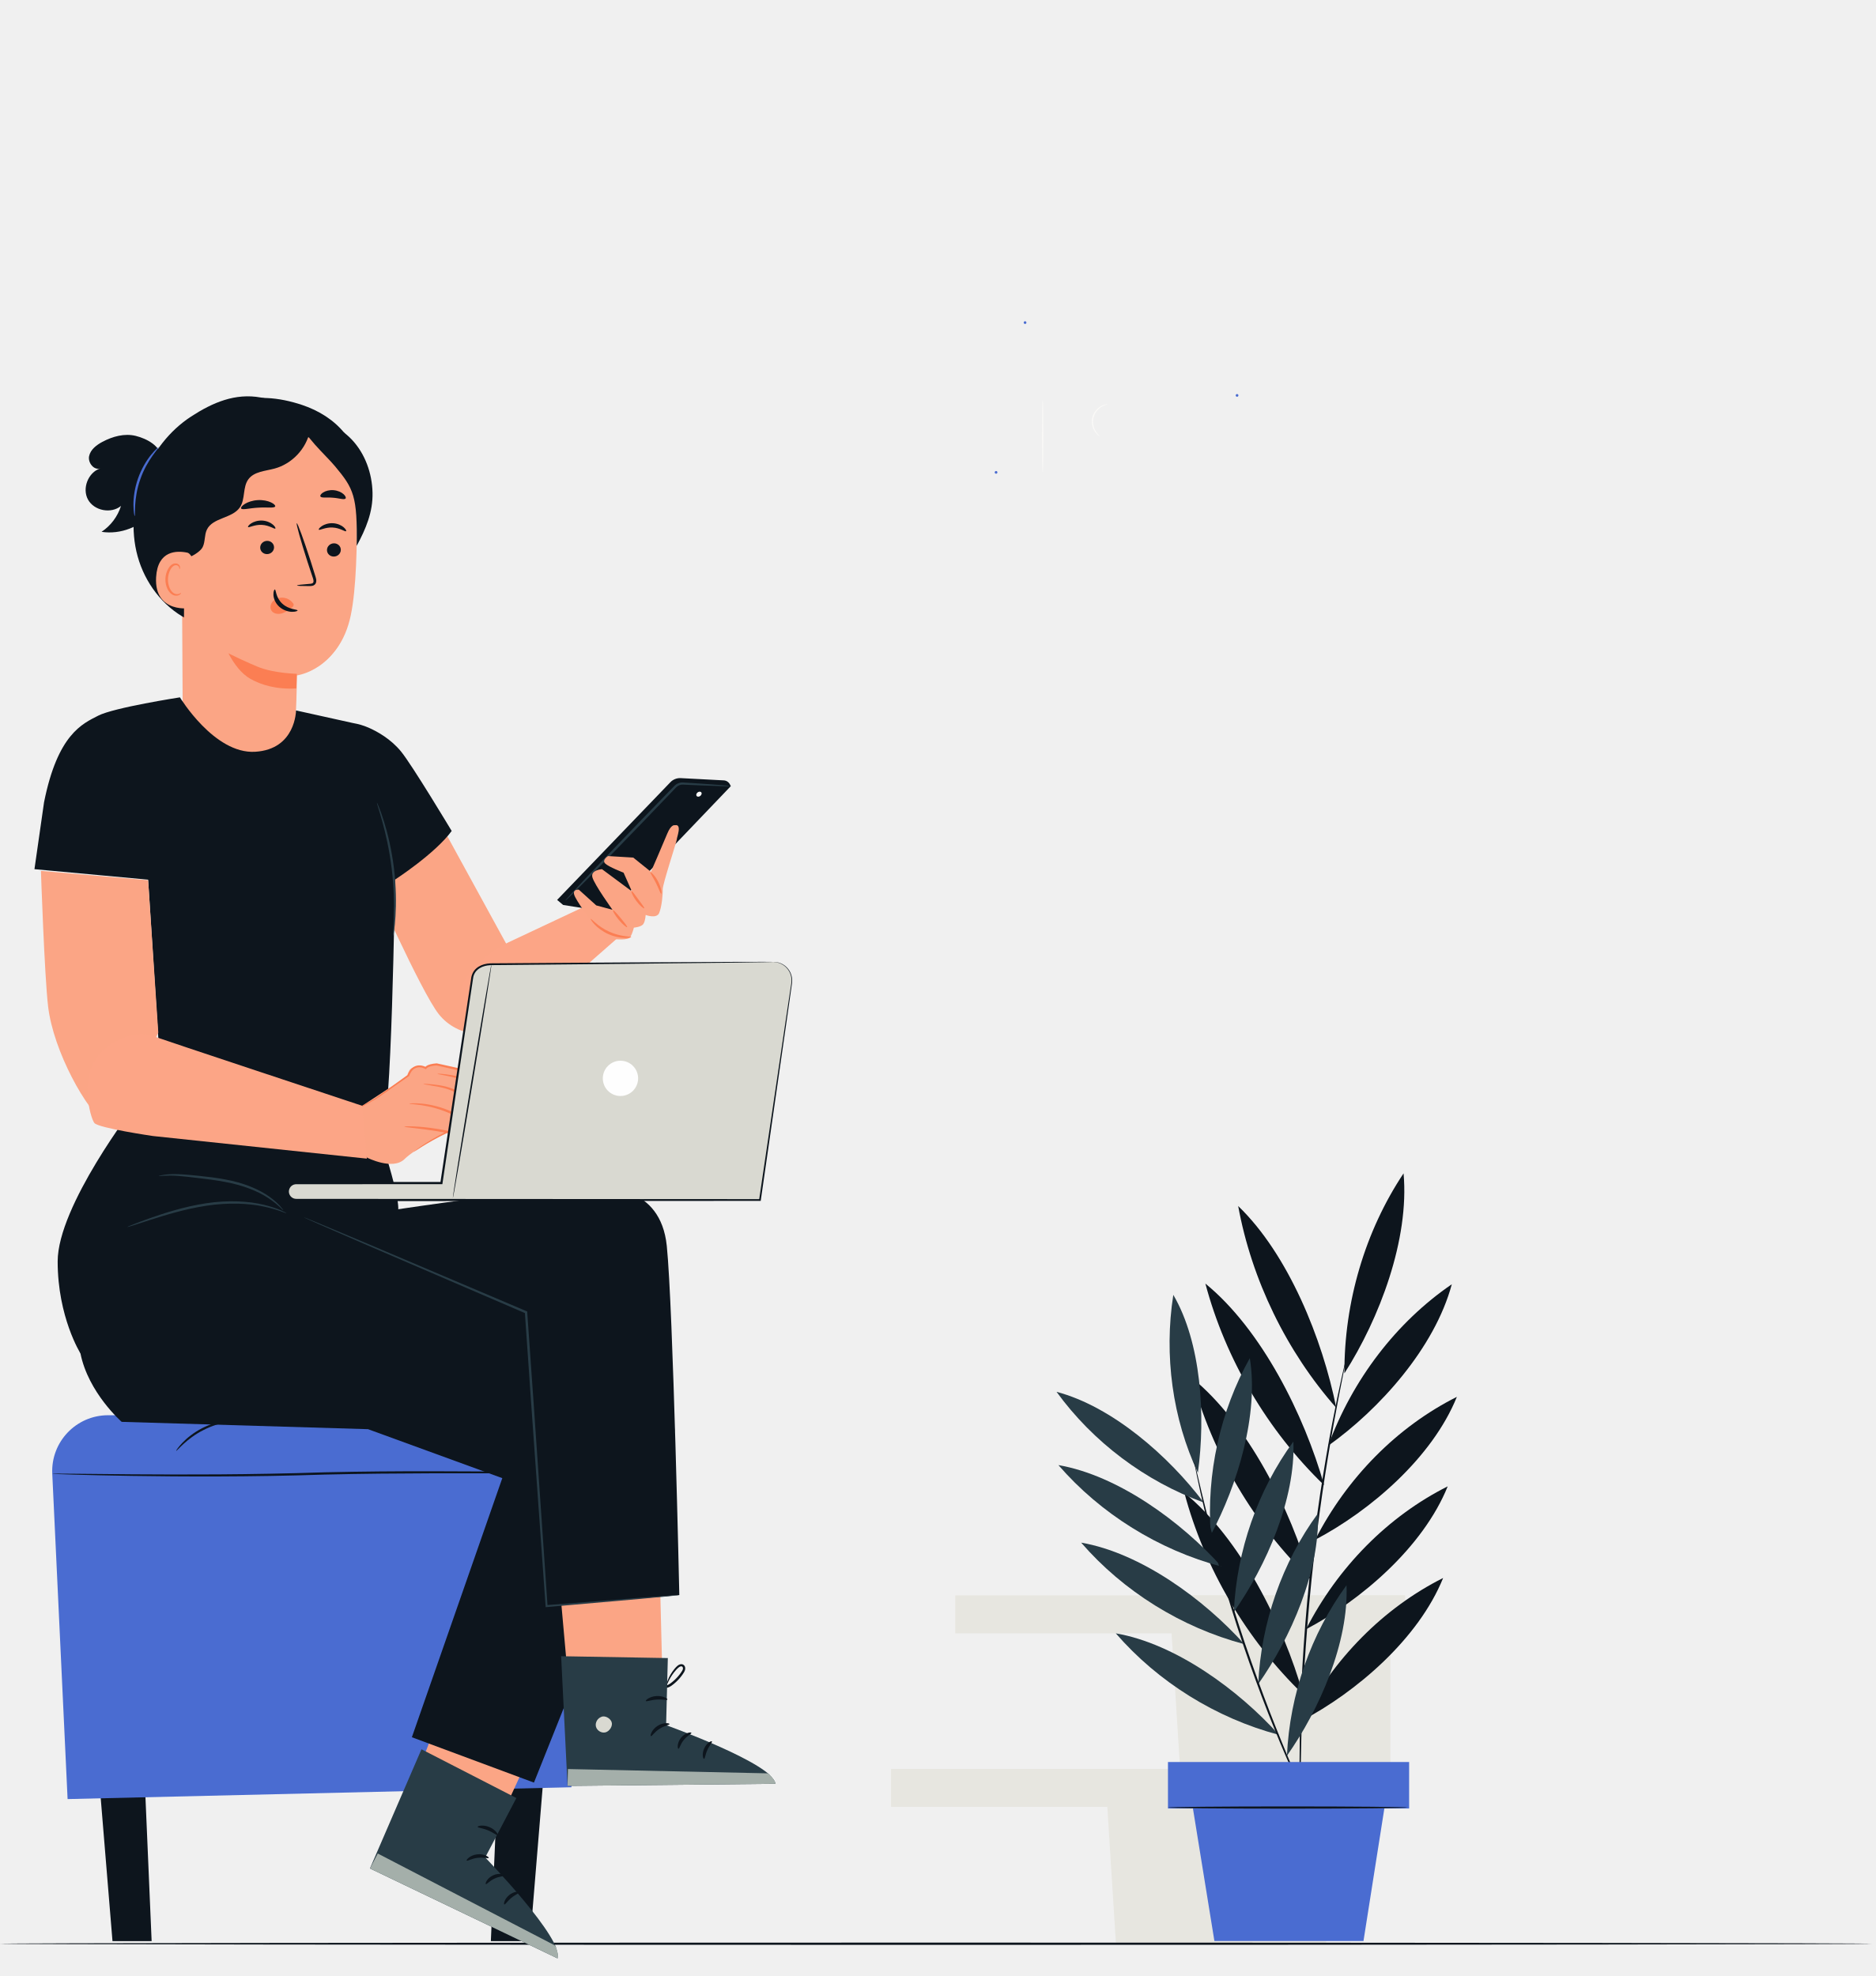
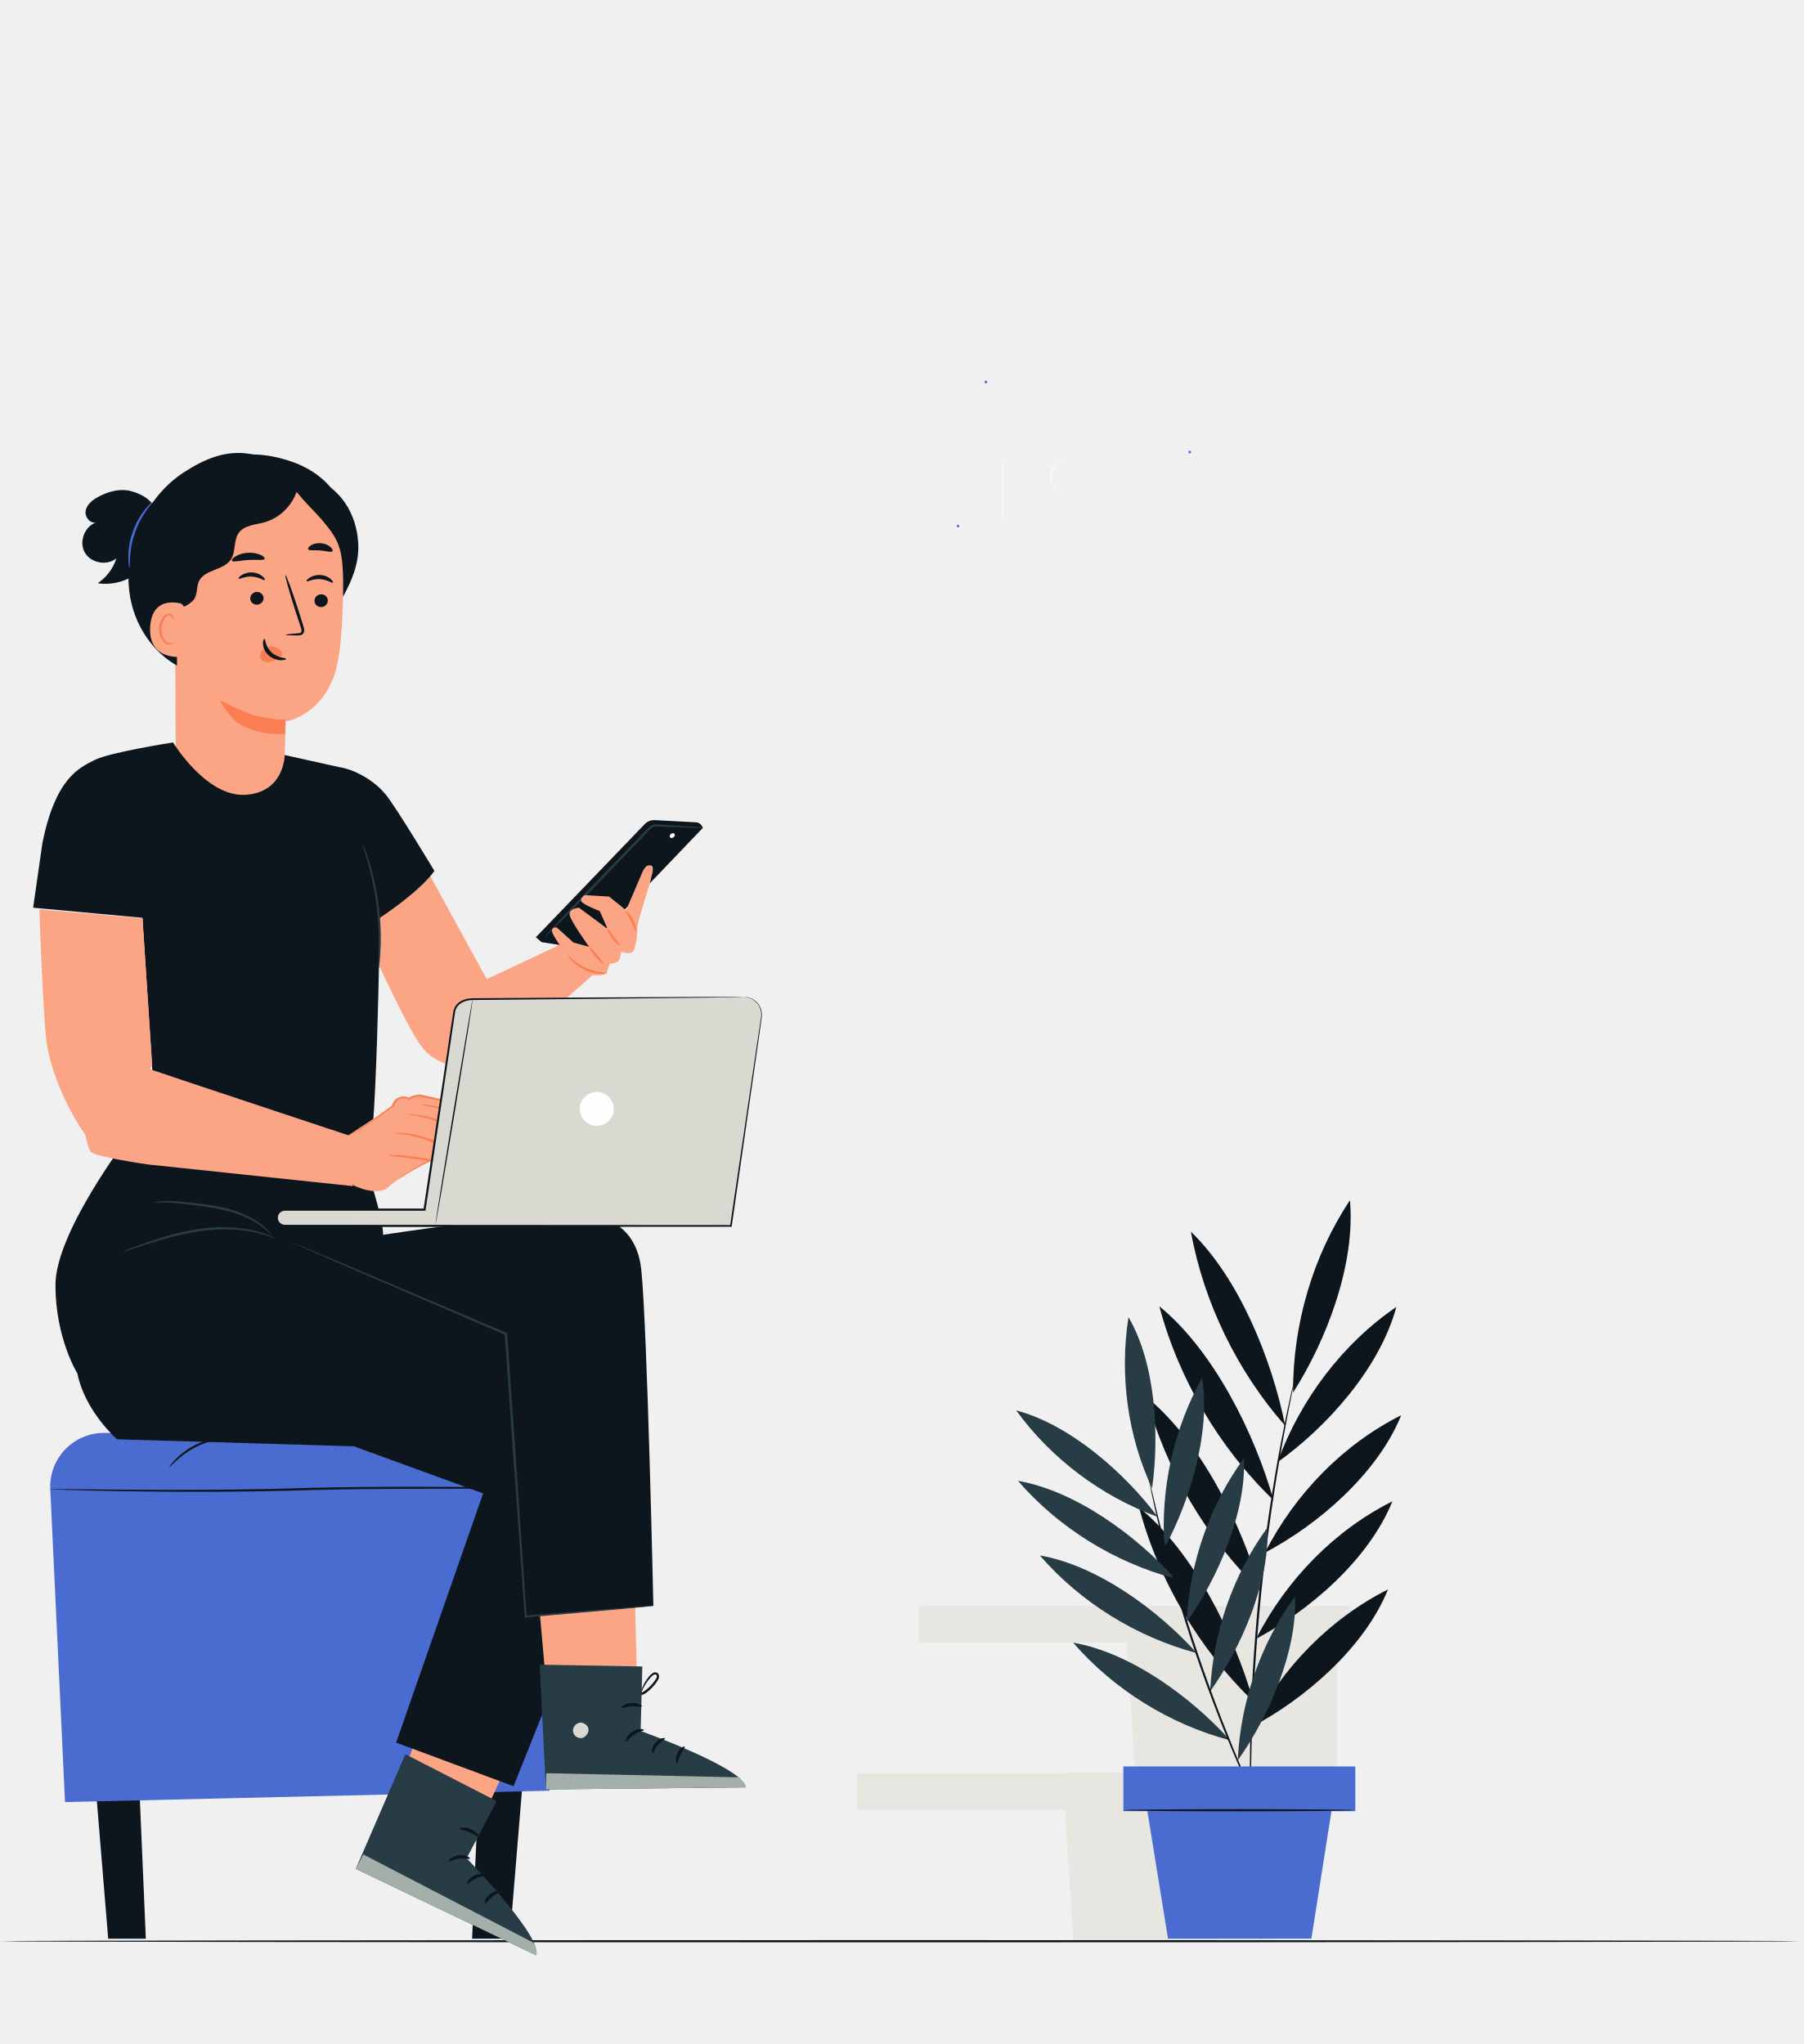
- <svg xmlns="http://www.w3.org/2000/svg" width="279" height="294" viewBox="0 0 429 444" fill="none">
+ <svg xmlns="http://www.w3.org/2000/svg" width="150" height="170" viewBox="0 0 429 444" fill="none">
  <g clip-path="url(#clip0_712_619)">
    <path d="M203.796 400.665V409.349H306.67V400.665H253.229H203.796Z" fill="#E7E6E0" />
    <path d="M255.233 440.412H303.329V409.349H306.669V400.664H253.229V408.545L255.233 440.412Z" fill="#E7E6E0" />
    <path d="M218.492 360.959V369.643H321.368V360.959H267.925H218.492Z" fill="#E7E6E0" />
    <path d="M269.93 400.706H318.026V369.643H321.368V360.959H267.925V368.841L269.93 400.706Z" fill="#E7E6E0" />
    <path d="M428.138 440.65C428.138 440.794 332.288 440.91 214.079 440.91C95.829 440.91 0 440.794 0 440.65C0 440.506 95.829 440.39 214.079 440.39C332.288 440.39 428.138 440.506 428.138 440.65Z" fill="#0D151D" />
    <path d="M228.141 104.036C228.141 104.207 228.001 104.346 227.83 104.346C227.659 104.346 227.519 104.207 227.519 104.036C227.519 103.864 227.659 103.724 227.83 103.724C228.001 103.724 228.141 103.864 228.141 104.036Z" fill="#4A6CD1" />
    <path d="M234.773 69.772C234.773 69.943 234.634 70.083 234.462 70.083C234.29 70.083 234.151 69.943 234.151 69.772C234.151 69.6 234.29 69.461 234.462 69.461C234.634 69.461 234.773 69.6 234.773 69.772Z" fill="#4A6CD1" />
    <path d="M283.264 86.426C283.264 86.597 283.124 86.737 282.953 86.737C282.782 86.737 282.642 86.597 282.642 86.426C282.642 86.254 282.782 86.115 282.953 86.115C283.124 86.115 283.264 86.254 283.264 86.426Z" fill="#4A6CD1" />
    <path d="M238.495 103.943C238.415 103.943 238.352 100.26 238.352 95.718C238.352 91.175 238.415 87.493 238.495 87.493C238.574 87.493 238.637 91.175 238.637 95.718C238.637 100.26 238.574 103.943 238.495 103.943Z" fill="#FAF9F7" />
    <path d="M251.615 95.807C251.606 95.821 251.481 95.763 251.279 95.616C251.076 95.471 250.806 95.222 250.538 94.86C250 94.156 249.509 92.878 249.828 91.498C250.162 90.121 251.174 89.198 251.97 88.81C252.372 88.607 252.724 88.506 252.97 88.467C253.217 88.427 253.357 88.43 253.359 88.447C253.371 88.501 252.813 88.553 252.067 88.987C251.332 89.402 250.413 90.291 250.106 91.563C249.811 92.837 250.233 94.045 250.704 94.745C251.176 95.467 251.65 95.764 251.615 95.807Z" fill="#FAF9F7" />
    <path d="M34.683 440.051H25.73L22.411 399.748H32.953L34.683 440.051Z" fill="#0D151D" />
    <path d="M112.274 440.051H121.226L124.546 399.748H114.003L112.274 440.051Z" fill="#0D151D" />
    <path d="M130.699 404.851L15.462 407.556L11.955 333.124C11.612 325.837 17.428 319.74 24.724 319.74H122.906C130.314 319.74 136.172 326.018 135.659 333.408L130.699 404.851Z" fill="#4A6CD1" />
    <path d="M136.607 332.87C136.607 332.879 136.498 332.888 136.286 332.897C136.045 332.904 135.733 332.914 135.341 332.926C134.476 332.938 133.259 332.957 131.709 332.98C128.519 332.991 123.964 333.008 118.35 333.028C107.071 333.047 91.488 332.92 74.288 333.319C57.079 333.891 41.482 333.793 30.205 333.622C24.565 333.533 20.002 333.423 16.85 333.328C15.301 333.275 14.085 333.233 13.22 333.204C12.828 333.185 12.517 333.17 12.276 333.158C12.064 333.145 11.955 333.134 11.955 333.124C11.955 333.115 12.064 333.109 12.277 333.104C12.518 333.104 12.83 333.102 13.222 333.1C14.087 333.105 15.304 333.114 16.854 333.126C20.043 333.156 24.597 333.2 30.21 333.254C41.488 333.331 57.068 333.37 74.275 332.799C91.488 332.399 107.073 332.585 118.351 332.66C123.965 332.709 128.519 332.749 131.709 332.777C133.259 332.796 134.476 332.811 135.341 332.82C135.733 332.83 136.044 332.838 136.286 332.844C136.498 332.853 136.607 332.86 136.607 332.87Z" fill="#0D151D" />
    <path d="M53.99 320.903C54.022 321.077 50.379 321.14 46.508 323.148C42.608 325.105 40.42 328.018 40.298 327.89C40.252 327.856 40.725 327.089 41.726 326.038C42.721 324.988 44.292 323.698 46.271 322.685C48.252 321.678 50.219 321.162 51.653 320.973C53.092 320.778 53.99 320.847 53.99 320.903Z" fill="#0D151D" />
    <path d="M101.386 185.575L115.474 211.307C115.474 211.307 118.516 216.344 119.31 221.69C119.995 226.305 118.622 231.278 116.719 231.926C112.612 233.324 104.833 233.579 100.385 228.014C96.335 222.947 84.549 196.339 84.549 196.339L101.386 185.575Z" fill="#FBA585" />
    <path d="M152.583 381.796C152.617 381.795 152.65 381.455 152.555 380.849C152.455 380.247 152.208 379.368 151.597 378.437C151.44 378.21 151.284 377.964 151.026 377.741C150.782 377.519 150.36 377.349 149.954 377.499C149.751 377.564 149.55 377.749 149.479 377.976C149.403 378.206 149.441 378.434 149.501 378.619C149.634 379 149.833 379.272 150 379.587C150.372 380.213 150.679 380.836 151.154 381.541C151.394 381.901 151.934 382.199 152.427 382.114C152.912 382.053 153.304 381.817 153.657 381.569C154.342 381.072 154.945 380.507 155.464 379.904C155.723 379.603 155.959 379.292 156.176 378.977C156.379 378.664 156.62 378.347 156.711 377.912C156.803 377.492 156.644 376.941 156.168 376.751C155.685 376.577 155.292 376.819 155.023 377.01C154.477 377.463 154.149 377.928 153.816 378.378C153.182 379.275 152.831 380.099 152.633 380.673C152.439 381.252 152.393 381.587 152.427 381.597C152.525 381.637 152.85 380.302 154.138 378.615C154.458 378.216 154.855 377.729 155.298 377.391C155.524 377.229 155.807 377.125 155.978 377.212C156.159 377.276 156.259 377.547 156.2 377.809C156.143 378.078 155.94 378.367 155.731 378.668C155.521 378.965 155.293 379.257 155.045 379.54C154.548 380.106 153.971 380.642 153.326 381.109C153.016 381.333 152.677 381.517 152.363 381.555C152.047 381.594 151.798 381.469 151.59 381.198C151.195 380.624 150.816 379.914 150.451 379.324C150.276 379.016 150.065 378.717 149.974 378.46C149.877 378.189 149.931 378.015 150.119 377.938C150.553 377.76 150.975 378.25 151.268 378.666C152.488 380.395 152.473 381.831 152.583 381.796Z" fill="#0D151D" />
    <path d="M128.008 382.637L115.806 409.082L96.116 399.985L108.736 367.256L128.008 382.637Z" fill="#FBA585" />
    <path d="M118.112 407.318L110.982 420.912C110.982 420.912 129.231 439.781 127.517 444L84.617 423.431L96.403 396.162L118.112 407.318Z" fill="#283C46" />
    <path d="M127.517 444L121.018 440.884L127.517 444C127.765 443.39 127.596 442.475 127.125 441.354C127.514 441.925 128.144 443.096 127.517 444Z" fill="#FEFEFE" />
    <path d="M127.517 444L121.019 440.884L84.617 423.431L86.402 420.01L126.867 441.01C126.867 441.01 126.979 441.139 127.125 441.353C127.596 442.474 127.765 443.39 127.517 444Z" fill="#A4AFAA" />
    <path d="M111.782 421.026C111.675 421.232 110.581 420.826 109.227 421.006C107.869 421.149 106.903 421.803 106.749 421.627C106.576 421.493 107.49 420.391 109.133 420.202C110.773 419.999 111.92 420.856 111.782 421.026Z" fill="#0D151D" />
    <path d="M115.39 425.046C115.34 425.271 114.262 425.193 113.125 425.738C111.973 426.249 111.334 427.121 111.13 427.012C110.917 426.951 111.36 425.654 112.786 425.004C114.205 424.341 115.481 424.844 115.39 425.046Z" fill="#0D151D" />
    <path d="M115.362 431.656C115.151 431.609 115.361 430.424 116.449 429.534C117.531 428.637 118.735 428.658 118.741 428.875C118.776 429.104 117.845 429.415 116.963 430.158C116.064 430.881 115.58 431.735 115.362 431.656Z" fill="#0D151D" />
    <path d="M113.828 415.79C113.648 415.939 112.826 415.189 111.603 414.702C110.391 414.189 109.279 414.145 109.256 413.913C109.207 413.704 110.479 413.359 111.912 413.954C113.348 414.537 114.01 415.675 113.828 415.79Z" fill="#0D151D" />
    <path d="M122.131 403.788L154.295 323.293C154.295 323.293 153.573 309.559 151.043 305.222C148.513 300.885 71.891 275.585 71.891 275.585C71.891 275.585 52.374 270.886 39.363 275.585C26.352 280.283 16.593 296.547 18.4 305.583C20.207 314.618 27.834 321.256 27.834 321.256L84.179 322.931L114.891 334.135L94.209 393.408L122.131 403.788Z" fill="#0D151D" />
    <path d="M150.74 348.782L151.465 377.898L129.781 378.429L126.657 343.489L150.74 348.782Z" fill="#FBA585" />
    <path d="M152.755 375.297L152.36 390.644C152.36 390.644 177.064 399.518 177.389 404.059L129.814 404.541L128.351 374.871L152.755 375.297Z" fill="#283C46" />
    <path d="M137.628 388.73C136.71 388.991 136.084 390.033 136.307 390.961C136.53 391.89 137.583 392.535 138.506 392.29C139.428 392.045 140.219 390.817 139.893 389.92C139.568 389.022 138.287 388.333 137.451 388.792" fill="#D9D9D1" />
    <path d="M130.721 404.532L177.389 404.059C177.342 403.403 176.787 402.657 175.872 401.861C176.474 402.202 177.551 402.973 177.389 404.059L130.721 404.532Z" fill="#FEFEFE" />
    <path d="M129.813 404.541L129.906 400.685L175.485 401.665C175.485 401.665 175.644 401.732 175.871 401.861C176.786 402.657 177.342 403.403 177.389 404.059L130.72 404.532L129.813 404.541Z" fill="#A4AFAA" />
    <path d="M153.128 390.393C153.123 390.625 151.962 390.742 150.827 391.501C149.672 392.229 149.093 393.242 148.878 393.152C148.663 393.109 148.996 391.717 150.387 390.822C151.769 389.916 153.177 390.179 153.128 390.393Z" fill="#0D151D" />
    <path d="M158.139 392.406C158.194 392.631 157.191 393.036 156.412 394.026C155.604 394.994 155.416 396.059 155.184 396.051C154.967 396.089 154.793 394.73 155.785 393.518C156.766 392.296 158.132 392.185 158.139 392.406Z" fill="#0D151D" />
    <path d="M161.034 398.35C160.823 398.4 160.488 397.243 161.072 395.965C161.646 394.683 162.737 394.17 162.837 394.362C162.97 394.552 162.271 395.242 161.809 396.299C161.321 397.344 161.264 398.324 161.034 398.35Z" fill="#0D151D" />
    <path d="M152.653 384.79C152.558 385.003 151.488 384.693 150.176 384.796C148.862 384.872 147.845 385.322 147.722 385.125C147.585 384.958 148.574 384.088 150.121 383.989C151.667 383.878 152.765 384.606 152.653 384.79Z" fill="#0D151D" />
    <path d="M138.078 267.948C138.078 267.948 151.069 266.909 152.515 281.005C153.96 295.101 155.38 360.881 155.38 360.881L125.02 363.41L120.322 296.186L71.892 275.586C71.892 275.586 129.403 266.141 138.078 267.948Z" fill="#0D151D" />
    <path d="M84.529 248.927C84.529 248.927 92.413 271.032 90.912 273.496C89.41 275.96 69.135 286.098 69.135 286.098L18.401 305.583C18.401 305.583 13.19 297.294 13.19 284.562C13.19 271.83 30.837 248.927 30.837 248.927H84.529Z" fill="#0D151D" />
    <path d="M69.491 274.457C69.488 274.465 69.568 274.508 69.729 274.585C69.914 274.671 70.152 274.78 70.449 274.918C71.118 275.216 72.057 275.634 73.259 276.168C75.75 277.253 79.327 278.812 83.805 280.763C92.854 284.658 105.538 290.118 120.215 296.436L120.051 296.205C120.511 302.845 121.009 310.017 121.523 317.437C122.757 334.781 123.895 350.773 124.795 363.426L124.811 363.655L125.039 363.635C134.273 362.825 141.85 362.16 147.157 361.694C149.766 361.45 151.814 361.259 153.246 361.125C153.92 361.055 154.448 361 154.838 360.96C155.197 360.919 155.381 360.892 155.38 360.881C155.379 360.869 155.193 360.873 154.832 360.892C154.441 360.916 153.912 360.949 153.235 360.992C151.801 361.098 149.748 361.248 147.135 361.439C141.826 361.858 134.242 362.456 125.001 363.186L125.246 363.395C124.377 350.739 123.279 334.745 122.088 317.397C121.566 309.979 121.061 302.807 120.593 296.167L120.581 296.001L120.429 295.936C105.72 289.692 93.008 284.297 83.94 280.447C79.435 278.559 75.837 277.05 73.332 275.999C72.115 275.499 71.164 275.109 70.486 274.831C70.181 274.711 69.939 274.615 69.748 274.541C69.581 274.479 69.494 274.449 69.491 274.457Z" fill="#283C46" />
    <path d="M29.143 276.668C29.156 276.705 29.662 276.564 30.567 276.279C31.574 275.954 32.856 275.541 34.387 275.048C37.61 274.025 42.082 272.601 47.171 271.817C52.26 271.032 56.969 271.275 60.258 271.985C63.562 272.669 65.461 273.612 65.503 273.505C65.517 273.476 65.057 273.217 64.183 272.838C63.31 272.455 62.005 271.992 60.344 271.595C57.032 270.772 52.238 270.461 47.086 271.257C41.936 272.05 37.456 273.547 34.259 274.668C32.659 275.236 31.375 275.723 30.493 276.071C29.611 276.421 29.13 276.632 29.143 276.668Z" fill="#283C46" />
    <path d="M36.313 265.016C36.327 265.105 38.012 264.777 40.749 264.99C42.115 265.086 43.741 265.296 45.551 265.505C47.359 265.72 49.343 265.964 51.397 266.353C55.519 267.087 59.065 268.522 61.338 270.04C63.632 271.533 64.706 272.895 64.785 272.817C64.807 272.799 64.575 272.435 64.048 271.863C63.522 271.294 62.707 270.505 61.562 269.708C59.302 268.071 55.675 266.537 51.502 265.796C49.422 265.402 47.422 265.173 45.608 264.986C43.795 264.806 42.159 264.636 40.77 264.591C39.383 264.541 38.255 264.62 37.487 264.737C36.718 264.854 36.306 264.982 36.313 265.016Z" fill="#283C46" />
    <path d="M68.833 96.347L45.55 101.279C43.298 101.429 41.535 103.278 41.492 105.535L41.772 155.921C41.791 159.363 42.944 162.703 45.053 165.423L47.273 168.287C52.336 174.816 62.591 174.158 66.458 166.857C66.728 166.347 66.915 165.9 66.994 165.539C67.072 165.085 67.193 164.786 67.214 164.401L67.657 159.489C67.884 155.002 67.915 150.444 67.916 150.486C67.916 150.486 77.444 149.282 79.885 137.005C81.099 130.9 81.182 120.816 80.983 112.563C80.803 105.135 76.247 95.852 68.833 96.347Z" fill="#FBA585" />
    <path d="M67.979 147.393C67.979 147.393 58.93 147.574 50.889 142.306C50.889 142.306 53.055 148.868 57.251 151.257C59.737 152.672 63.165 153.719 67.781 153.467L67.979 147.393Z" fill="#FB7E53" />
    <path d="M103.315 186.076C103.315 186.076 94.24 170.943 91.722 167.883C89.361 165.014 86.318 163.322 84.288 162.433C83.158 161.939 81.97 161.599 80.755 161.388L67.704 158.498C67.704 158.498 67.681 167.406 58.348 167.957C49.014 168.508 41.155 155.506 41.155 155.506C41.155 155.506 26.076 157.838 22.468 159.694C18.86 161.55 13.191 163.907 10.071 179.53L7.881 194.814L33.88 197.217L36.368 235.852L49.262 244.83C49.262 244.83 85.009 254.125 87.293 254.739C89.577 255.354 90.333 197.217 90.333 197.217C90.333 197.217 99.515 191.281 103.315 186.076Z" fill="#0D151D" />
    <path d="M86.203 179.578C86.237 179.565 86.413 179.962 86.705 180.692C87.002 181.42 87.381 182.494 87.803 183.835C88.65 186.516 89.579 190.307 90.105 194.572C90.624 198.841 90.636 202.744 90.461 205.55C90.375 206.954 90.267 208.086 90.154 208.864C90.047 209.643 89.971 210.071 89.935 210.067C89.899 210.063 89.907 209.627 89.952 208.846C90.002 208.064 90.055 206.932 90.093 205.534C90.174 202.74 90.102 198.871 89.588 194.636C89.066 190.403 88.202 186.632 87.45 183.939C87.076 182.592 86.752 181.505 86.514 180.759C86.282 180.011 86.169 179.59 86.203 179.578Z" fill="#283C46" />
    <path d="M36.205 232.206L33.881 197.342L9.361 195.205C9.361 195.205 10.167 219.125 11.004 226.235C12.208 236.463 19.813 250.125 24.29 253.145C25.15 253.725 29.32 248.596 31.489 243.088C33.813 237.187 36.205 232.206 36.205 232.206Z" fill="#FBA585" />
    <path d="M59.65 86.908C53.824 85.847 48.666 88.034 43.704 91.266C38.743 94.498 34.977 99.42 32.771 104.915C30.448 110.703 29.821 117.24 31.483 123.251C33.145 129.262 37.183 134.673 42.71 137.564C50.258 141.511 59.984 140.28 66.839 135.225C73.692 130.169 77.678 121.722 78.105 113.216C78.399 107.356 77.068 101.341 73.85 96.435C70.631 91.529 65.445 87.829 59.65 86.908Z" fill="#0D151D" />
    <path d="M42.814 106.561C43.694 104.338 43.394 101.841 43.759 99.478C44.565 94.275 48.813 90.145 53.694 88.171C58.235 86.333 63.748 86.812 69.17 88.636C72.887 89.886 76.373 92.031 78.824 95.091C82.077 99.153 83.174 104.848 81.66 109.828L55.04 105.629C52.519 107.664 49.938 109.735 46.895 110.851C46.002 111.178 45.044 111.42 44.107 111.26C43.17 111.1 42.265 110.451 42.053 109.524C41.822 108.511 42.431 107.527 42.814 106.561Z" fill="#0D151D" />
    <path d="M69.653 96.005L46.313 100.661C44.059 100.784 42.275 102.612 42.205 104.869L42.079 138.881C45.642 142.502 54.478 146.651 58.916 148.493C62.74 150.08 68.093 150.108 68.094 150.13C68.094 150.13 77.636 149.039 80.222 136.792C81.508 130.701 81.711 120.619 81.61 112.364C81.518 104.935 77.072 95.598 69.653 96.005Z" fill="#FBA585" />
    <path d="M77.957 121.779C77.944 122.617 77.224 123.296 76.349 123.299C75.476 123.301 74.777 122.625 74.789 121.787C74.802 120.95 75.522 120.27 76.395 120.267C77.27 120.264 77.97 120.942 77.957 121.779Z" fill="#0D151D" />
    <path d="M79.161 117.49C78.954 117.686 77.8 116.737 76.096 116.655C74.395 116.549 73.1 117.363 72.925 117.145C72.84 117.048 73.058 116.685 73.622 116.316C74.179 115.949 75.112 115.612 76.173 115.67C77.235 115.729 78.106 116.165 78.6 116.591C79.102 117.02 79.263 117.402 79.161 117.49Z" fill="#0D151D" />
    <path d="M62.682 121.215C62.67 122.053 61.95 122.732 61.074 122.735C60.201 122.736 59.502 122.062 59.515 121.224C59.527 120.387 60.247 119.707 61.12 119.704C61.995 119.701 62.694 120.377 62.682 121.215Z" fill="#0D151D" />
    <path d="M62.979 116.884C62.772 117.079 61.616 116.132 59.913 116.049C58.212 115.943 56.918 116.757 56.744 116.539C56.658 116.442 56.874 116.079 57.44 115.71C57.997 115.343 58.93 115.006 59.991 115.063C61.053 115.123 61.925 115.559 62.419 115.985C62.92 116.413 63.08 116.796 62.979 116.884Z" fill="#0D151D" />
    <path d="M67.94 129.908C67.937 129.811 69.005 129.681 70.732 129.549C71.17 129.526 71.585 129.461 71.674 129.168C71.793 128.858 71.633 128.38 71.448 127.864C71.093 126.79 70.721 125.665 70.33 124.485C68.783 119.679 67.687 115.735 67.881 115.674C68.074 115.613 69.487 119.46 71.034 124.268C71.405 125.452 71.76 126.582 72.097 127.663C72.237 128.165 72.492 128.74 72.236 129.381C72.103 129.701 71.771 129.921 71.488 129.982C71.205 130.053 70.96 130.045 70.744 130.047C69.013 130.052 67.942 130.005 67.94 129.908Z" fill="#0D151D" />
    <path d="M67.011 133.979C66.441 133.137 65.388 132.636 64.317 132.698C63.573 132.739 62.809 133.058 62.329 133.637C61.849 134.217 61.711 135.068 62.091 135.663C62.518 136.333 63.471 136.53 64.295 136.341C65.121 136.151 65.848 135.65 66.54 135.15C66.73 135.012 66.927 134.869 67.051 134.671C67.177 134.476 67.214 134.212 67.081 134.038" fill="#FB7E53" />
    <path d="M62.866 130.831C63.144 130.83 63.053 132.68 64.569 134.072C66.082 135.47 68.065 135.362 68.066 135.621C68.086 135.739 67.609 135.959 66.776 135.939C65.958 135.926 64.78 135.603 63.852 134.751C62.927 133.897 62.566 132.802 62.541 132.04C62.509 131.263 62.74 130.815 62.866 130.831Z" fill="#0D151D" />
    <path d="M62.944 111.823C62.752 112.278 61.062 111.972 59.051 112.111C57.037 112.211 55.396 112.714 55.152 112.285C55.044 112.08 55.347 111.658 56.021 111.243C56.69 110.828 57.742 110.455 58.949 110.383C60.156 110.312 61.245 110.558 61.958 110.891C62.677 111.224 63.028 111.607 62.944 111.823Z" fill="#0D151D" />
    <path d="M79.043 110.016C78.724 110.387 77.571 109.925 76.16 109.836C74.754 109.696 73.541 109.963 73.286 109.544C73.175 109.342 73.382 108.964 73.924 108.624C74.457 108.285 75.334 108.031 76.302 108.109C77.27 108.189 78.092 108.582 78.563 109.003C79.043 109.426 79.186 109.833 79.043 110.016Z" fill="#0D151D" />
    <path d="M38.589 102.916C41.087 95.855 51.739 86.32 59.19 87.079L70.886 94.61C70.035 98.65 66.786 102.089 62.8 103.166C60.67 103.741 58.126 103.836 56.815 105.61C55.477 107.42 56.138 110.14 54.886 112.012C53.15 114.606 48.64 114.337 47.31 117.16C46.73 118.393 46.964 119.896 46.361 121.12C45.558 122.75 41.307 124.712 39.593 124.109C37.88 123.505 37.969 120.558 37.451 118.995C36.568 116.326 37.01 114.97 37.375 113.506C38.24 110.039 37.397 106.284 38.589 102.916Z" fill="#0D151D" />
    <path d="M44.655 125.73C44.699 124.811 43.746 122.589 42.845 122.402C40.44 121.9 36.06 121.873 35.707 128.029C35.225 136.443 43.772 135.192 43.8 134.952C43.824 134.764 44.501 128.905 44.655 125.73Z" fill="#FBA585" />
    <path d="M41.413 131.616C41.377 131.588 41.261 131.71 41.007 131.81C40.759 131.906 40.339 131.959 39.91 131.769C39.039 131.392 38.372 129.938 38.418 128.419C38.441 127.652 38.643 126.932 38.949 126.344C39.241 125.743 39.663 125.336 40.116 125.282C40.567 125.205 40.868 125.49 40.958 125.733C41.058 125.976 40.994 126.14 41.038 126.156C41.059 126.18 41.226 126.026 41.178 125.674C41.153 125.505 41.066 125.301 40.878 125.127C40.685 124.952 40.393 124.852 40.079 124.867C39.428 124.875 38.81 125.44 38.473 126.085C38.101 126.732 37.856 127.539 37.831 128.401C37.788 130.099 38.564 131.736 39.76 132.158C40.343 132.346 40.848 132.196 41.114 132.012C41.386 131.819 41.442 131.634 41.413 131.616Z" fill="#FB7E53" />
    <path d="M36.812 100.709C36.87 98.076 33.601 96.315 31.042 95.688C28.484 95.061 25.762 95.808 23.436 97.047C22.076 97.771 20.702 98.808 20.382 100.316C20.061 101.823 21.495 103.641 22.944 103.117C20.168 104.03 18.723 107.707 20.132 110.266C21.542 112.826 25.422 113.569 27.677 111.712C26.927 114.116 25.328 116.246 23.228 117.637C27.553 118.306 32.173 116.51 34.911 113.098C37.648 109.685 38.401 104.787 36.812 100.709Z" fill="#0D151D" />
    <path d="M30.808 114.032C30.748 114.041 30.535 113.082 30.523 111.501C30.508 109.924 30.768 107.723 31.565 105.437C32.37 103.151 33.54 101.268 34.535 100.045C35.529 98.816 36.294 98.202 36.335 98.246C36.489 98.356 33.632 101.121 32.091 105.621C30.488 110.097 30.998 114.041 30.808 114.032Z" fill="#4A6CD1" />
    <path d="M68.471 92.035C69.205 95.472 74.364 99.93 76.619 102.626C80.922 107.769 81.762 109.47 81.584 120.853C83.692 116.945 85.314 113.112 85.209 108.675C85.103 104.237 83.522 99.774 80.476 96.546C77.43 93.317 72.871 91.451 68.471 92.035Z" fill="#0D151D" />
    <path d="M110.522 258.226C110.109 258.869 109.35 259.236 108.598 259.091C108.449 259.062 108.294 259.017 108.137 258.947C107.097 258.489 107.428 256.306 107.428 256.306L102.357 254.922C102.357 254.922 95.193 258.543 92.505 261.16C89.816 263.777 83.971 260.814 83.971 260.814L77.953 252.157L93.415 242.005C93.415 242.005 92.777 242.456 93.602 240.919C94.425 239.38 97.346 240.302 97.346 240.302C97.894 239.556 99.873 239.476 99.873 239.476L108.102 241.312C109.798 241.69 111.231 242.816 112 244.373L114.937 250.319C114.937 250.319 116.375 254.53 115.978 255.431C115.377 256.793 113.922 256.322 113.922 256.322C113.922 256.322 113.235 258.918 112.532 258.937C111.829 258.957 110.522 258.226 110.522 258.226Z" fill="#FBA585" />
    <path d="M93.623 248.465C93.623 248.553 94.741 248.566 96.513 248.829C98.278 249.103 100.702 249.674 103.177 250.818C104.415 251.384 105.544 252.029 106.525 252.683C107.471 253.357 108.473 253.931 108.718 254.699C108.842 255.075 108.731 255.433 108.523 255.683C108.319 255.932 108.059 256.084 107.838 256.149C107.382 256.283 107.112 256.129 107.096 256.178C107.075 256.188 107.331 256.435 107.885 256.35C108.153 256.307 108.472 256.166 108.748 255.881C109.026 255.611 109.224 255.098 109.081 254.597C108.952 254.091 108.577 253.673 108.167 253.316C107.745 252.972 107.303 252.618 106.801 252.278C105.814 251.586 104.666 250.912 103.399 250.332C100.866 249.161 98.366 248.637 96.56 248.456C94.745 248.285 93.62 248.406 93.623 248.465Z" fill="#FB7E53" />
    <path d="M92.483 253.715C92.476 253.874 95.88 254.088 100.019 254.769C104.162 255.437 107.458 256.312 107.502 256.16C107.522 256.092 106.72 255.787 105.389 255.407C104.057 255.025 102.192 254.583 100.104 254.242C98.018 253.904 96.11 253.73 94.727 253.669C93.343 253.608 92.486 253.645 92.483 253.715Z" fill="#FB7E53" />
    <path d="M110.495 258.01C110.524 258.007 110.594 257.705 110.694 257.134C110.789 256.563 110.912 255.735 110.956 254.694C110.975 254.175 110.979 253.602 110.9 252.981C110.833 252.359 110.61 251.687 110.274 251.08C109.642 249.864 108.723 248.578 107.488 247.556C106.257 246.543 105.012 245.668 103.715 245.123C102.429 244.58 101.197 244.351 100.175 244.198C99.148 244.053 98.317 243.988 97.741 243.95C97.166 243.913 96.847 243.91 96.842 243.946C96.83 244.031 98.098 244.208 100.112 244.569C101.112 244.769 102.303 245.032 103.52 245.575C104.728 246.107 105.951 246.983 107.14 247.961C108.331 248.952 109.193 250.133 109.841 251.314C110.536 252.45 110.559 253.671 110.578 254.689C110.566 256.726 110.381 258.001 110.495 258.01Z" fill="#FB7E53" />
    <path d="M100.053 241.635C100.045 241.715 101.287 241.877 103.253 242.316C105.139 242.812 108.191 243.274 109.66 246.1C111.3 248.701 112.67 251.141 113.179 253.076C113.731 255.003 113.53 256.275 113.64 256.276C113.668 256.28 113.748 255.972 113.78 255.399C113.816 254.827 113.781 253.986 113.544 252.982C113.111 250.95 111.76 248.428 110.111 245.811C109.689 245.153 109.224 244.522 108.663 244.005C108.105 243.478 107.428 243.134 106.8 242.878C105.525 242.369 104.329 242.134 103.328 241.946C101.321 241.598 100.059 241.567 100.053 241.635Z" fill="#FB7E53" />
    <path d="M94.514 259.576C94.524 259.589 94.707 259.478 95.048 259.25C95.435 259.001 95.937 258.679 96.561 258.277C97.891 257.455 99.862 256.293 102.432 255.081L102.312 255.092C103.823 255.516 105.527 255.994 107.373 256.511L107.22 256.274C107.164 256.695 107.144 257.109 107.183 257.545C107.225 257.974 107.311 258.442 107.637 258.848C107.808 259.047 108.068 259.181 108.289 259.233C108.512 259.316 108.759 259.365 109.01 259.352C109.509 259.333 110 259.122 110.368 258.777C110.462 258.692 110.545 258.596 110.624 258.495L110.68 258.418L110.707 258.379L110.72 258.359L110.722 258.358C110.792 258.339 110.125 258.505 110.408 258.435L110.413 258.438L110.424 258.444L110.58 258.527C110.789 258.636 111.002 258.738 111.222 258.833C111.442 258.928 111.668 259.015 111.909 259.085C112.031 259.119 112.155 259.149 112.289 259.166C112.413 259.184 112.564 259.204 112.776 259.124C113.088 258.946 113.218 258.713 113.353 258.494C113.481 258.271 113.589 258.044 113.683 257.812C113.876 257.349 114.029 256.88 114.168 256.388L113.845 256.564C114.501 256.752 115.307 256.674 115.835 256.111C116.074 255.848 116.282 255.514 116.299 255.11C116.32 254.747 116.272 254.421 116.221 254.092C115.993 252.789 115.611 251.522 115.189 250.234L115.185 250.219L115.175 250.202C114.676 249.19 114.147 248.117 113.61 247.03C113.277 246.354 112.945 245.685 112.617 245.02C112.285 244.374 112.001 243.658 111.502 243.056C111.024 242.459 110.426 241.968 109.763 241.618C109.107 241.248 108.351 241.094 107.685 240.953C104.958 240.353 102.358 239.78 99.926 239.245L99.893 239.238L99.864 239.24C99.373 239.272 98.91 239.336 98.449 239.457C97.999 239.586 97.521 239.734 97.165 240.168L97.463 240.108C96.619 239.654 95.598 239.543 94.772 239.976C93.943 240.406 93.498 241.193 93.227 241.947L93.301 241.844C90.316 244.01 87.88 245.777 86.138 247.042C85.332 247.641 79.627 250.682 79.142 251.044C78.704 251.379 78.477 251.562 78.489 251.577C78.5 251.594 78.748 251.441 79.209 251.137C79.71 250.798 85.435 247.785 86.265 247.222C88.032 245.993 90.504 244.273 93.531 242.167L93.579 242.134L93.605 242.065C93.851 241.401 94.283 240.685 94.965 240.356C95.632 240.002 96.524 240.109 97.231 240.496L97.405 240.59L97.528 240.435C97.737 240.177 98.153 240.009 98.566 239.905C98.983 239.799 99.439 239.738 99.884 239.714L99.823 239.708C102.251 240.256 104.848 240.844 107.573 241.459C108.268 241.61 108.917 241.744 109.517 242.082C110.116 242.401 110.656 242.846 111.088 243.387C111.53 243.913 111.797 244.586 112.139 245.255C112.467 245.92 112.799 246.591 113.131 247.266C113.668 248.352 114.199 249.425 114.699 250.437L114.686 250.406C115.102 251.666 115.485 252.937 115.706 254.177C115.756 254.485 115.797 254.8 115.781 255.075C115.784 255.314 115.637 255.557 115.461 255.755C115.118 256.147 114.499 256.217 114 256.081L113.745 256.011L113.677 256.257C113.549 256.721 113.4 257.186 113.221 257.621C113.052 258.034 112.811 258.531 112.565 258.679C112.552 258.684 112.461 258.702 112.353 258.68C112.252 258.669 112.145 258.643 112.041 258.615C111.829 258.557 111.618 258.476 111.411 258.389C111.203 258.302 110.999 258.206 110.799 258.103L110.653 258.027L110.644 258.021L110.64 258.019C110.922 257.948 110.253 258.114 110.322 258.099L110.32 258.1L110.31 258.115L110.289 258.147L110.245 258.21L110.045 258.431C109.755 258.709 109.373 258.874 108.991 258.891C108.799 258.904 108.613 258.866 108.428 258.798C108.225 258.749 108.094 258.676 107.977 258.552C107.54 257.988 107.565 257.067 107.639 256.338L107.658 256.148L107.485 256.102C105.632 255.609 103.922 255.155 102.405 254.753L102.339 254.735L102.284 254.762C99.708 256.028 97.763 257.24 96.457 258.115C95.806 258.559 95.314 258.917 94.99 259.172C94.667 259.425 94.505 259.563 94.514 259.576Z" fill="#FB7E53" />
    <path d="M35.232 233.077C34.208 232.655 29.203 231.249 23.443 236.425C17.785 241.509 20.641 251.716 21.587 252.885C22.533 254.053 34.974 255.862 34.974 255.862L83.92 261.038L82.865 248.955C82.865 248.955 36.257 233.5 35.232 233.077Z" fill="#FCA586" />
    <path d="M137.757 201.456L116.29 211.555C116.29 211.555 106.466 216.201 105.462 222.736C104.524 228.844 109.201 232.444 111.01 232.564C111.915 232.624 114.814 232.817 116.494 232.051C117.298 231.685 147.407 205.165 147.407 205.165L137.757 201.456Z" fill="#FCA586" />
    <path d="M166.93 175.381C166.655 174.866 166.13 174.531 165.548 174.5L155.657 173.981C154.787 173.95 153.944 174.29 153.34 174.918L127.432 201.846L128.806 203.002L139.529 204.707L167.161 175.814L166.93 175.381Z" fill="#0D151D" />
    <path d="M159.343 178.07C159.514 178.289 159.89 178.282 160.183 178.054C160.475 177.826 160.574 177.463 160.403 177.244C160.232 177.024 159.857 177.032 159.563 177.26C159.27 177.488 159.172 177.851 159.343 178.07Z" fill="#FEFEFE" />
    <path d="M167.161 175.814C167.158 175.855 166.471 175.858 165.228 175.828C163.886 175.779 162.113 175.716 159.968 175.639C158.848 175.59 157.634 175.537 156.338 175.481C155.72 175.42 155.122 175.63 154.681 176.073C154.2 176.576 153.706 177.094 153.2 177.624C151.159 179.752 148.925 182.08 146.58 184.523C141.87 189.409 137.584 193.808 134.46 196.971C132.942 198.49 131.686 199.745 130.736 200.696C129.848 201.566 129.344 202.033 129.315 202.005C129.286 201.977 129.734 201.455 130.571 200.535C131.486 199.552 132.695 198.252 134.158 196.68C137.206 193.442 141.446 188.998 146.156 184.113C148.511 181.68 150.758 179.365 152.81 177.247C153.324 176.72 153.824 176.205 154.313 175.705C154.857 175.154 155.671 174.909 156.352 174.991C157.649 175.073 158.863 175.15 159.983 175.221C162.126 175.374 163.899 175.502 165.24 175.598C166.479 175.7 167.164 175.774 167.161 175.814Z" fill="#283C46" />
    <path d="M154.364 184.764C154.364 184.764 153.535 184.446 152.614 186.706C151.694 188.966 148.887 195.416 148.887 195.416L144.844 192.162L139.072 191.817C139.072 191.817 137.626 192.716 138.409 193.506C139.192 194.294 142.629 195.612 142.629 195.612L144.531 199.89L137.693 194.814C137.693 194.814 135.054 194.988 135.496 196.663C135.939 198.338 140.099 204.111 140.099 204.111L136.379 203.102L132.413 199.517C132.413 199.517 131.024 199.316 131.314 200.587C131.602 201.858 135.458 206.99 135.458 206.99L140.592 210.822C140.592 210.822 143.728 211.171 144.198 210.32C144.669 209.469 144.992 208.19 144.992 208.19C144.992 208.19 146.717 208.062 147.176 207.325C147.635 206.588 147.678 205.291 147.678 205.291C147.678 205.291 150.168 206.236 150.762 204.863C151.356 203.489 151.629 200.611 151.581 199.456C151.532 198.302 154.855 188.302 154.809 187.971C154.764 187.641 156.108 184.395 154.364 184.764Z" fill="#FBA585" />
    <path d="M144.394 210.37C144.4 210.44 143.807 210.575 142.83 210.546C141.856 210.518 140.502 210.275 139.132 209.661C137.764 209.044 136.684 208.19 136.017 207.48C135.346 206.768 135.054 206.235 135.111 206.193C135.246 206.067 136.741 207.964 139.374 209.123C141.986 210.324 144.398 210.185 144.394 210.37Z" fill="#FB7E53" />
    <path d="M143.443 208.082C143.329 208.197 142.426 207.479 141.524 206.394C140.62 205.311 140.078 204.294 140.21 204.204C140.346 204.11 141.092 204.956 141.978 206.017C142.861 207.079 143.561 207.966 143.443 208.082Z" fill="#FB7E53" />
    <path d="M147.356 203.77C147.244 203.884 146.346 203.181 145.52 202.058C144.691 200.938 144.283 199.874 144.425 199.801C144.573 199.724 145.196 200.629 145.996 201.708C146.79 202.789 147.473 203.652 147.356 203.77Z" fill="#FB7E53" />
    <path d="M151.241 200.436C151.074 200.472 150.709 199.3 150.034 197.972C149.369 196.637 148.645 195.646 148.774 195.533C148.885 195.424 149.854 196.292 150.561 197.706C151.276 199.116 151.394 200.411 151.241 200.436Z" fill="#FB7E53" />
    <path d="M176.894 216.038L112.415 216.562C110.324 216.562 108.325 217.566 108.012 219.634L100.965 266.63H67.753C66.684 266.63 65.817 267.496 65.817 268.565C65.817 269.635 66.684 270.502 67.753 270.502H100.385H106.579H173.828L181.077 220.902C181.465 218.343 179.483 216.038 176.894 216.038Z" fill="#D9D9D1" />
    <path d="M176.894 216.038C176.894 216.038 177.245 215.994 177.91 216.134C178.556 216.284 179.572 216.683 180.373 217.768C180.773 218.298 181.076 219.006 181.17 219.824C181.275 220.655 181.037 221.53 180.933 222.477C180.663 224.376 180.352 226.563 180.003 229.021C178.584 238.874 176.538 253.073 174.024 270.53L174 270.702H173.827C146.379 270.718 110.309 270.739 70.92 270.763C69.995 270.763 69.071 270.763 68.15 270.763C67.723 270.781 67.128 270.756 66.685 270.483C66.227 270.231 65.871 269.809 65.693 269.319C65.307 268.336 65.768 267.132 66.694 266.644C67.136 266.376 67.725 266.354 68.147 266.37H69.511C73.144 266.371 76.74 266.371 80.289 266.371C87.388 266.374 94.302 266.376 100.965 266.378L100.717 266.593C103.253 249.763 105.62 234.062 107.742 219.977C107.816 219.085 108.219 218.12 108.935 217.521C109.635 216.9 110.521 216.572 111.401 216.435C112.298 216.298 113.151 216.371 114 216.342C114.851 216.336 115.695 216.331 116.532 216.325C119.88 216.302 123.119 216.28 126.24 216.259C132.48 216.22 138.251 216.183 143.491 216.15C153.96 216.096 162.306 216.054 168.051 216.024C170.907 216.019 173.112 216.015 174.621 216.012C175.359 216.016 175.922 216.019 176.318 216.021C176.699 216.024 176.894 216.038 176.894 216.038C176.894 216.038 176.7 216.054 176.318 216.065C175.923 216.073 175.359 216.086 174.622 216.101C173.113 216.123 170.907 216.154 168.052 216.195C162.306 216.259 153.961 216.352 143.493 216.468C138.252 216.52 132.481 216.577 126.241 216.639C123.12 216.669 119.882 216.701 116.534 216.732C115.697 216.741 114.853 216.748 114.002 216.755C113.154 216.784 112.281 216.719 111.466 216.848C110.647 216.977 109.835 217.288 109.218 217.84C108.584 218.392 108.249 219.161 108.169 220.042C106.067 234.129 103.725 249.832 101.214 266.667L101.182 266.881H100.965C94.302 266.883 87.388 266.885 80.289 266.888C76.74 266.888 73.144 266.889 69.511 266.89H68.147C67.666 266.876 67.306 266.895 66.945 267.098C66.239 267.472 65.887 268.391 66.182 269.141C66.317 269.513 66.589 269.838 66.939 270.029C67.302 270.235 67.663 270.255 68.15 270.241C69.071 270.241 69.995 270.241 70.92 270.241C110.309 270.265 146.379 270.286 173.827 270.303L173.63 270.473C176.218 253.026 178.322 238.836 179.782 228.988C180.151 226.533 180.479 224.349 180.764 222.451C180.878 221.502 181.121 220.63 181.027 219.839C180.945 219.048 180.661 218.357 180.279 217.835C179.515 216.769 178.528 216.357 177.896 216.19C177.245 216.034 176.892 216.063 176.894 216.038Z" fill="#0D151D" />
    <path d="M137.883 242.672C137.883 244.901 139.69 246.709 141.92 246.709C144.149 246.709 145.957 244.901 145.957 242.672C145.957 240.442 144.149 238.636 141.92 238.636C139.69 238.636 137.883 240.442 137.883 242.672Z" fill="#FEFEFE" />
    <path d="M103.578 270.067C103.669 270.083 105.722 258.116 108.162 243.343C110.602 228.565 112.507 216.576 112.415 216.561C112.324 216.545 110.272 228.511 107.831 243.289C105.392 258.062 103.487 270.053 103.578 270.067Z" fill="#0D151D" />
    <path d="M297.68 389.67C310.266 383.045 324.462 370.893 330.088 356.974C316.486 363.8 304.96 375.43 297.68 389.67Z" fill="#0D151D" />
    <path d="M298.726 368.709C311.311 362.085 325.509 349.933 331.135 336.012C317.532 342.839 306.006 354.469 298.726 368.709Z" fill="#0D151D" />
    <path d="M300.822 348.233C313.408 341.608 327.605 329.455 333.231 315.536C319.629 322.361 308.101 333.992 300.822 348.233Z" fill="#0D151D" />
    <path d="M303.796 326.73C315.496 318.401 328.142 304.365 332.074 289.778C319.39 298.449 309.331 311.593 303.796 326.73Z" fill="#0D151D" />
    <path d="M307.509 310.156C315.501 297.677 322.407 279.526 321.037 264.407C312.248 277.604 307.437 293.876 307.509 310.156Z" fill="#0D151D" />
    <path d="M305.64 318.044C302.508 302.333 294.675 282.902 283.21 271.88C286.29 288.738 294.267 305.158 305.64 318.044Z" fill="#0D151D" />
    <path d="M302.869 335.746C298.313 319.657 288.557 300.103 275.708 289.621C280.302 306.91 289.962 323.315 302.869 335.746Z" fill="#0D151D" />
    <path d="M299.785 357.307C295.231 341.218 285.475 321.665 272.625 311.184C277.22 328.473 286.88 344.877 299.785 357.307Z" fill="#0D151D" />
    <path d="M298.062 383.608C293.508 367.519 283.751 347.966 270.902 337.485C275.496 354.774 285.157 371.178 298.062 383.608Z" fill="#0D151D" />
    <path d="M307.857 306.997C307.849 306.995 307.822 307.081 307.777 307.25C307.728 307.448 307.666 307.695 307.589 308.002C307.429 308.705 307.204 309.676 306.92 310.907C306.341 313.431 305.579 317.098 304.708 321.644C303.828 326.189 302.896 331.623 301.972 337.674C301.073 343.728 300.202 350.402 299.469 357.428C298.753 364.458 298.25 371.171 297.893 377.283C297.561 383.396 297.368 388.906 297.301 393.534C297.226 398.163 297.221 401.909 297.273 404.496C297.299 405.76 297.321 406.755 297.335 407.477C297.347 407.792 297.356 408.047 297.364 408.251C297.374 408.426 297.382 408.515 297.391 408.514C297.399 408.515 297.407 408.425 297.415 408.251C297.422 408.046 297.429 407.791 297.438 407.475C297.448 406.755 297.458 405.758 297.474 404.496C297.483 401.908 297.54 398.165 297.66 393.541C297.774 388.919 298.006 383.416 298.363 377.31C298.744 371.206 299.263 364.502 299.977 357.481C300.709 350.462 301.569 343.794 302.439 337.742C303.336 331.694 304.229 326.259 305.063 321.709C305.889 317.16 306.596 313.482 307.115 310.949C307.358 309.709 307.551 308.732 307.69 308.025C307.746 307.713 307.791 307.462 307.828 307.261C307.855 307.089 307.866 306.999 307.857 306.997Z" fill="#0D151D" />
    <path d="M294.364 397.64C301.794 387.114 308.527 371.681 307.989 358.643C299.842 369.766 294.996 383.637 294.364 397.64Z" fill="#283C46" />
    <path d="M287.796 381.245C295.226 370.718 301.96 355.286 301.422 342.25C293.274 353.373 288.427 367.242 287.796 381.245Z" fill="#283C46" />
    <path d="M282.212 364.76C289.64 354.233 296.373 338.802 295.835 325.764C287.689 336.887 282.843 350.757 282.212 364.76Z" fill="#283C46" />
    <path d="M276.946 347.114C283.089 335.677 287.956 319.491 285.871 306.683C279.084 318.808 275.909 333.189 276.946 347.114Z" fill="#283C46" />
    <path d="M273.99 332.893C275.796 319.918 274.76 303.104 268.374 292.206C266.203 306.073 268.203 320.546 273.99 332.893Z" fill="#283C46" />
    <path d="M275.319 339.704C267.357 329.125 254.44 317.766 241.664 314.385C249.989 325.86 261.959 334.867 275.319 339.704Z" fill="#283C46" />
    <path d="M279.402 354.374C270.204 344.127 255.75 333.514 242.092 331.149C251.742 342.291 265.015 350.552 279.402 354.374Z" fill="#283C46" />
    <path d="M284.601 372.113C275.403 361.867 260.95 351.253 247.293 348.888C256.943 360.03 270.214 368.29 284.601 372.113Z" fill="#283C46" />
    <path d="M292.527 392.863C283.328 382.617 268.875 372.003 255.217 369.638C264.869 380.78 278.139 389.042 292.527 392.863Z" fill="#283C46" />
    <path d="M273.148 330.338C273.14 330.34 273.148 330.416 273.172 330.562C273.203 330.735 273.241 330.947 273.288 331.207C273.409 331.812 273.574 332.637 273.783 333.679C274.212 335.826 274.903 338.918 275.817 342.725C277.642 350.339 280.485 360.787 284.302 372.113C286.22 377.775 288.194 383.115 290.075 387.94C291.983 392.754 293.775 397.058 295.37 400.635C296.952 404.216 298.284 407.09 299.247 409.056C299.716 410.011 300.086 410.765 300.358 411.319C300.479 411.553 300.577 411.745 300.659 411.903C300.728 412.032 300.767 412.098 300.775 412.094C300.783 412.09 300.759 412.018 300.703 411.881C300.634 411.718 300.551 411.519 300.447 411.277C300.195 410.714 299.853 409.946 299.42 408.976C298.51 406.986 297.227 404.092 295.686 400.496C294.134 396.907 292.376 392.593 290.495 387.776C288.638 382.95 286.68 377.611 284.765 371.957C280.953 360.647 278.061 350.228 276.151 342.642C275.196 338.849 274.454 335.771 273.967 333.638C273.72 332.605 273.527 331.786 273.384 331.186C273.319 330.931 273.264 330.723 273.22 330.551C273.181 330.409 273.157 330.336 273.148 330.338Z" fill="#0D151D" />
    <path d="M267.151 399.081H322.311V409.713H316.643L311.869 440.033H277.773L272.864 409.713H267.151V399.081Z" fill="#4A6CD1" />
    <path d="M267.151 409.49C267.151 409.35 279.411 409.234 294.53 409.234C309.655 409.234 321.913 409.35 321.913 409.49C321.913 409.632 309.655 409.747 294.53 409.747C279.411 409.747 267.151 409.632 267.151 409.49Z" fill="#0D151D" />
  </g>
  <defs>
    <clipPath id="clip0_712_619">
      <rect width="429" height="444" fill="white" />
    </clipPath>
  </defs>
</svg>
